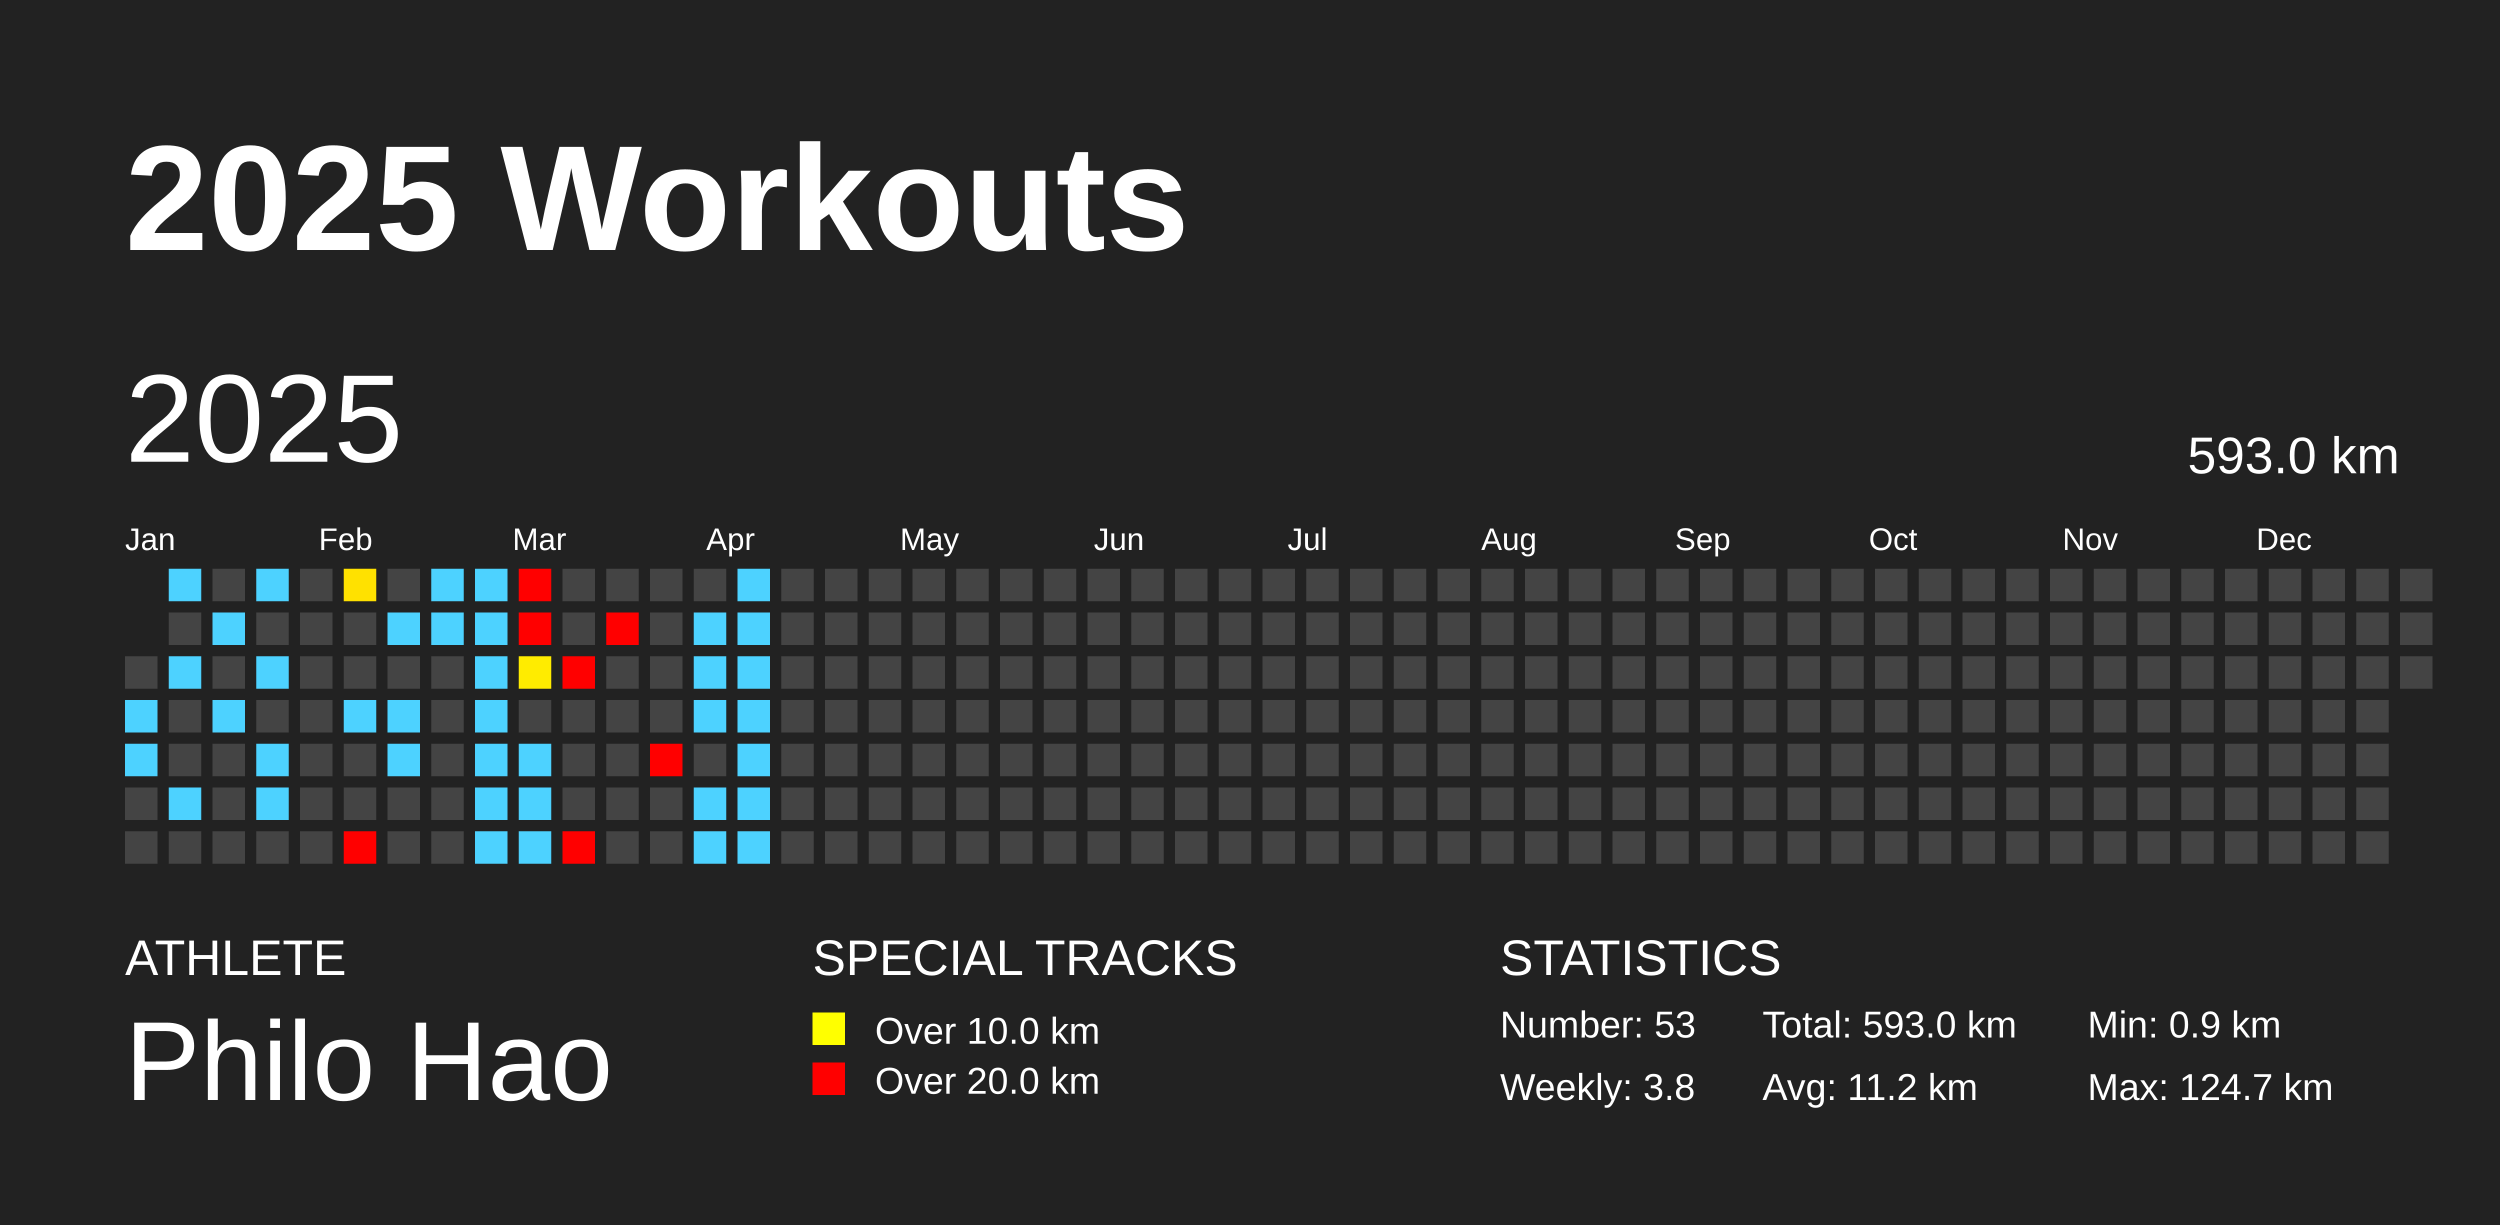
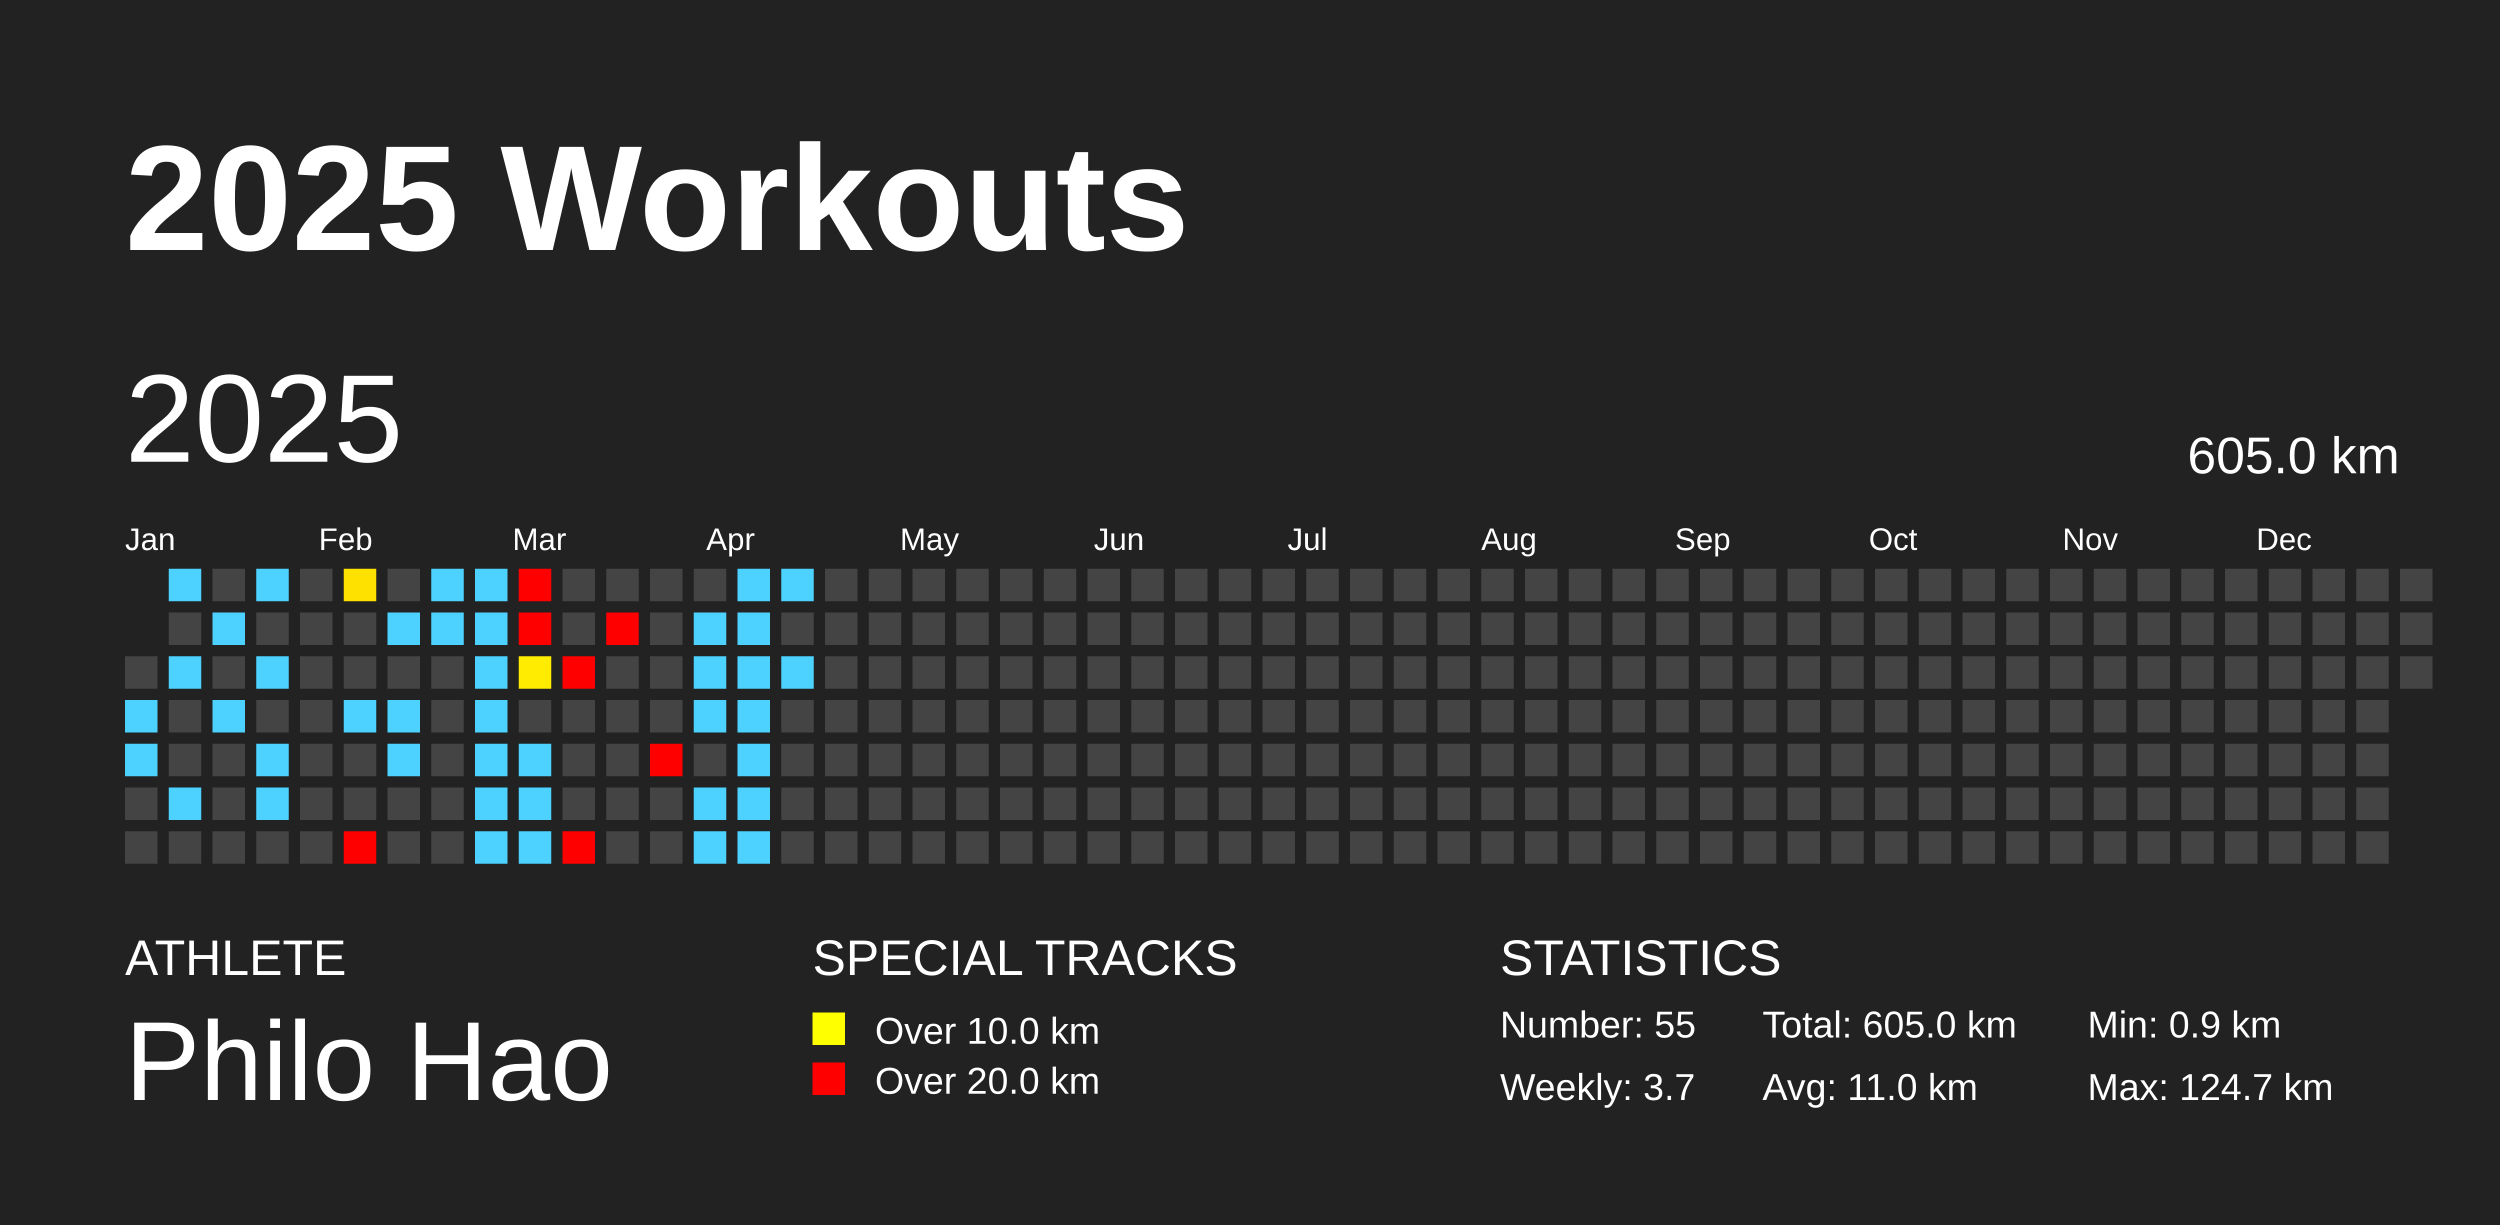
<svg xmlns="http://www.w3.org/2000/svg" baseProfile="full" height="98mm" version="1.1" viewBox="0,0,200,98" width="200mm">
  <defs />
  <rect fill="#222222" height="98" width="200" x="0" y="0" />
  <text fill="#FFFFFF" style="font-size:12px; font-family:Arial; font-weight:bold;" x="10" y="20">2025 Workouts</text>
  <text fill="#FFFFFF" style="font-size:4px; font-family:Arial" x="10" y="78">ATHLETE</text>
  <text fill="#FFFFFF" style="font-size:9px; font-family:Arial" x="10" y="88">Philo Hao</text>
  <text fill="#FFFFFF" style="font-size:4px; font-family:Arial" x="65" y="78">SPECIAL TRACKS</text>
  <rect fill="yellow" height="2.6" width="2.6" x="65" y="81" />
  <text fill="#FFFFFF" style="font-size:3px; font-family:Arial" x="70" y="83.5">Over 10.0 km</text>
  <rect fill="red" height="2.6" width="2.6" x="65" y="85" />
  <text fill="#FFFFFF" style="font-size:3px; font-family:Arial" x="70" y="87.5">Over 20.0 km</text>
  <text fill="#FFFFFF" style="font-size:4px; font-family:Arial" x="120" y="78">STATISTICS</text>
-   <text fill="#FFFFFF" style="font-size:3px; font-family:Arial" x="120" y="83">Number: 53</text>
-   <text fill="#FFFFFF" style="font-size:3px; font-family:Arial" x="120" y="88">Weekly: 3.8</text>
-   <text fill="#FFFFFF" style="font-size:3px; font-family:Arial" x="141" y="83">Total: 593.0 km</text>
-   <text fill="#FFFFFF" style="font-size:3px; font-family:Arial" x="141" y="88">Avg: 11.2 km</text>
+   <text fill="#FFFFFF" style="font-size:3px; font-family:Arial" x="120" y="83">Number: 55</text>
+   <text fill="#FFFFFF" style="font-size:3px; font-family:Arial" x="120" y="88">Weekly: 3.7</text>
+   <text fill="#FFFFFF" style="font-size:3px; font-family:Arial" x="141" y="83">Total: 605.0 km</text>
+   <text fill="#FFFFFF" style="font-size:3px; font-family:Arial" x="141" y="88">Avg: 11.0 km</text>
  <text fill="#FFFFFF" style="font-size:3px; font-family:Arial" x="167" y="83">Min: 0.9 km</text>
  <text fill="#FFFFFF" style="font-size:3px; font-family:Arial" x="167" y="88">Max: 124.7 km</text>
  <text dominant-baseline="hanging" fill="#FFFFFF" style="font-size:10.0px; font-family:Arial;" x="10" y="30">2025</text>
-   <text dominant-baseline="hanging" fill="#FFFFFF" style="font-size:4.125px; font-family:Arial;" x="175" y="35">593.0 km</text>
+   <text dominant-baseline="hanging" fill="#FFFFFF" style="font-size:4.125px; font-family:Arial;" x="175" y="35">605.0 km</text>
  <text fill="#FFFFFF" style="font-size:2.5px; font-family:Arial" x="10.0" y="44">Jan</text>
  <text fill="#FFFFFF" style="font-size:2.5px; font-family:Arial" x="25.5" y="44">Feb</text>
  <text fill="#FFFFFF" style="font-size:2.5px; font-family:Arial" x="41.0" y="44">Mar</text>
  <text fill="#FFFFFF" style="font-size:2.5px; font-family:Arial" x="56.5" y="44">Apr</text>
  <text fill="#FFFFFF" style="font-size:2.5px; font-family:Arial" x="72.0" y="44">May</text>
  <text fill="#FFFFFF" style="font-size:2.5px; font-family:Arial" x="87.5" y="44">Jun</text>
  <text fill="#FFFFFF" style="font-size:2.5px; font-family:Arial" x="103.0" y="44">Jul</text>
  <text fill="#FFFFFF" style="font-size:2.5px; font-family:Arial" x="118.5" y="44">Aug</text>
  <text fill="#FFFFFF" style="font-size:2.5px; font-family:Arial" x="134.0" y="44">Sep</text>
  <text fill="#FFFFFF" style="font-size:2.5px; font-family:Arial" x="149.5" y="44">Oct</text>
  <text fill="#FFFFFF" style="font-size:2.5px; font-family:Arial" x="165.0" y="44">Nov</text>
  <text fill="#FFFFFF" style="font-size:2.5px; font-family:Arial" x="180.5" y="44">Dec</text>
  <rect fill="#444444" height="2.6" width="2.6" x="10.0" y="52.5" />
  <rect fill="#4dd2ff" height="2.6" width="2.6" x="10.0" y="56.0" />
  <rect fill="#4dd2ff" height="2.6" width="2.6" x="10.0" y="59.5" />
  <rect fill="#444444" height="2.6" width="2.6" x="10.0" y="63.0" />
  <rect fill="#444444" height="2.6" width="2.6" x="10.0" y="66.5" />
  <rect fill="#4dd2ff" height="2.6" width="2.6" x="13.5" y="45.5" />
  <rect fill="#444444" height="2.6" width="2.6" x="13.5" y="49.0" />
  <rect fill="#4dd2ff" height="2.6" width="2.6" x="13.5" y="52.5" />
  <rect fill="#444444" height="2.6" width="2.6" x="13.5" y="56.0" />
  <rect fill="#444444" height="2.6" width="2.6" x="13.5" y="59.5" />
  <rect fill="#4dd2ff" height="2.6" width="2.6" x="13.5" y="63.0" />
  <rect fill="#444444" height="2.6" width="2.6" x="13.5" y="66.5" />
  <rect fill="#444444" height="2.6" width="2.6" x="17.0" y="45.5" />
  <rect fill="#4dd2ff" height="2.6" width="2.6" x="17.0" y="49.0" />
  <rect fill="#444444" height="2.6" width="2.6" x="17.0" y="52.5" />
  <rect fill="#4dd2ff" height="2.6" width="2.6" x="17.0" y="56.0" />
  <rect fill="#444444" height="2.6" width="2.6" x="17.0" y="59.5" />
  <rect fill="#444444" height="2.6" width="2.6" x="17.0" y="63.0" />
  <rect fill="#444444" height="2.6" width="2.6" x="17.0" y="66.5" />
  <rect fill="#4dd2ff" height="2.6" width="2.6" x="20.5" y="45.5" />
  <rect fill="#444444" height="2.6" width="2.6" x="20.5" y="49.0" />
  <rect fill="#4dd2ff" height="2.6" width="2.6" x="20.5" y="52.5" />
  <rect fill="#444444" height="2.6" width="2.6" x="20.5" y="56.0" />
  <rect fill="#4dd2ff" height="2.6" width="2.6" x="20.5" y="59.5" />
  <rect fill="#4dd2ff" height="2.6" width="2.6" x="20.5" y="63.0" />
  <rect fill="#444444" height="2.6" width="2.6" x="20.5" y="66.5" />
  <rect fill="#444444" height="2.6" width="2.6" x="24.0" y="45.5" />
  <rect fill="#444444" height="2.6" width="2.6" x="24.0" y="49.0" />
  <rect fill="#444444" height="2.6" width="2.6" x="24.0" y="52.5" />
  <rect fill="#444444" height="2.6" width="2.6" x="24.0" y="56.0" />
  <rect fill="#444444" height="2.6" width="2.6" x="24.0" y="59.5" />
  <rect fill="#444444" height="2.6" width="2.6" x="24.0" y="63.0" />
  <rect fill="#444444" height="2.6" width="2.6" x="24.0" y="66.5" />
  <rect fill="#ffe100" height="2.6" width="2.6" x="27.5" y="45.5" />
  <rect fill="#444444" height="2.6" width="2.6" x="27.5" y="49.0" />
  <rect fill="#444444" height="2.6" width="2.6" x="27.5" y="52.5" />
  <rect fill="#4dd2ff" height="2.6" width="2.6" x="27.5" y="56.0" />
  <rect fill="#444444" height="2.6" width="2.6" x="27.5" y="59.5" />
  <rect fill="#444444" height="2.6" width="2.6" x="27.5" y="63.0" />
  <rect fill="red" height="2.6" width="2.6" x="27.5" y="66.5" />
  <rect fill="#444444" height="2.6" width="2.6" x="31.0" y="45.5" />
  <rect fill="#4dd2ff" height="2.6" width="2.6" x="31.0" y="49.0" />
  <rect fill="#444444" height="2.6" width="2.6" x="31.0" y="52.5" />
  <rect fill="#4dd2ff" height="2.6" width="2.6" x="31.0" y="56.0" />
  <rect fill="#4dd2ff" height="2.6" width="2.6" x="31.0" y="59.5" />
  <rect fill="#444444" height="2.6" width="2.6" x="31.0" y="63.0" />
  <rect fill="#444444" height="2.6" width="2.6" x="31.0" y="66.5" />
  <rect fill="#4dd2ff" height="2.6" width="2.6" x="34.5" y="45.5" />
  <rect fill="#4dd2ff" height="2.6" width="2.6" x="34.5" y="49.0" />
  <rect fill="#444444" height="2.6" width="2.6" x="34.5" y="52.5" />
  <rect fill="#444444" height="2.6" width="2.6" x="34.5" y="56.0" />
  <rect fill="#444444" height="2.6" width="2.6" x="34.5" y="59.5" />
  <rect fill="#444444" height="2.6" width="2.6" x="34.5" y="63.0" />
  <rect fill="#444444" height="2.6" width="2.6" x="34.5" y="66.5" />
  <rect fill="#4dd2ff" height="2.6" width="2.6" x="38.0" y="45.5" />
  <rect fill="#4dd2ff" height="2.6" width="2.6" x="38.0" y="49.0" />
  <rect fill="#4dd2ff" height="2.6" width="2.6" x="38.0" y="52.5" />
  <rect fill="#4dd2ff" height="2.6" width="2.6" x="38.0" y="56.0" />
  <rect fill="#4dd2ff" height="2.6" width="2.6" x="38.0" y="59.5" />
  <rect fill="#4dd2ff" height="2.6" width="2.6" x="38.0" y="63.0" />
  <rect fill="#4dd2ff" height="2.6" width="2.6" x="38.0" y="66.5" />
  <rect fill="red" height="2.6" width="2.6" x="41.5" y="45.5" />
  <rect fill="red" height="2.6" width="2.6" x="41.5" y="49.0" />
  <rect fill="#ffec00" height="2.6" width="2.6" x="41.5" y="52.5" />
  <rect fill="#444444" height="2.6" width="2.6" x="41.5" y="56.0" />
  <rect fill="#4dd2ff" height="2.6" width="2.6" x="41.5" y="59.5" />
  <rect fill="#4dd2ff" height="2.6" width="2.6" x="41.5" y="63.0" />
  <rect fill="#4dd2ff" height="2.6" width="2.6" x="41.5" y="66.5" />
  <rect fill="#444444" height="2.6" width="2.6" x="45.0" y="45.5" />
  <rect fill="#444444" height="2.6" width="2.6" x="45.0" y="49.0" />
  <rect fill="red" height="2.6" width="2.6" x="45.0" y="52.5" />
  <rect fill="#444444" height="2.6" width="2.6" x="45.0" y="56.0" />
  <rect fill="#444444" height="2.6" width="2.6" x="45.0" y="59.5" />
  <rect fill="#444444" height="2.6" width="2.6" x="45.0" y="63.0" />
  <rect fill="red" height="2.6" width="2.6" x="45.0" y="66.5" />
  <rect fill="#444444" height="2.6" width="2.6" x="48.5" y="45.5" />
  <rect fill="red" height="2.6" width="2.6" x="48.5" y="49.0" />
  <rect fill="#444444" height="2.6" width="2.6" x="48.5" y="52.5" />
  <rect fill="#444444" height="2.6" width="2.6" x="48.5" y="56.0" />
  <rect fill="#444444" height="2.6" width="2.6" x="48.5" y="59.5" />
  <rect fill="#444444" height="2.6" width="2.6" x="48.5" y="63.0" />
  <rect fill="#444444" height="2.6" width="2.6" x="48.5" y="66.5" />
  <rect fill="#444444" height="2.6" width="2.6" x="52.0" y="45.5" />
  <rect fill="#444444" height="2.6" width="2.6" x="52.0" y="49.0" />
  <rect fill="#444444" height="2.6" width="2.6" x="52.0" y="52.5" />
  <rect fill="#444444" height="2.6" width="2.6" x="52.0" y="56.0" />
  <rect fill="red" height="2.6" width="2.6" x="52.0" y="59.5" />
  <rect fill="#444444" height="2.6" width="2.6" x="52.0" y="63.0" />
  <rect fill="#444444" height="2.6" width="2.6" x="52.0" y="66.5" />
  <rect fill="#444444" height="2.6" width="2.6" x="55.5" y="45.5" />
  <rect fill="#4dd2ff" height="2.6" width="2.6" x="55.5" y="49.0" />
  <rect fill="#4dd2ff" height="2.6" width="2.6" x="55.5" y="52.5" />
  <rect fill="#4dd2ff" height="2.6" width="2.6" x="55.5" y="56.0" />
  <rect fill="#444444" height="2.6" width="2.6" x="55.5" y="59.5" />
  <rect fill="#4dd2ff" height="2.6" width="2.6" x="55.5" y="63.0" />
  <rect fill="#4dd2ff" height="2.6" width="2.6" x="55.5" y="66.5" />
  <rect fill="#4dd2ff" height="2.6" width="2.6" x="59.0" y="45.5" />
  <rect fill="#4dd2ff" height="2.6" width="2.6" x="59.0" y="49.0" />
  <rect fill="#4dd2ff" height="2.6" width="2.6" x="59.0" y="52.5" />
  <rect fill="#4dd2ff" height="2.6" width="2.6" x="59.0" y="56.0" />
  <rect fill="#4dd2ff" height="2.6" width="2.6" x="59.0" y="59.5" />
  <rect fill="#4dd2ff" height="2.6" width="2.6" x="59.0" y="63.0" />
  <rect fill="#4dd2ff" height="2.6" width="2.6" x="59.0" y="66.5" />
-   <rect fill="#444444" height="2.6" width="2.6" x="62.5" y="45.5" />
+   <rect fill="#4dd2ff" height="2.6" width="2.6" x="62.5" y="45.5" />
  <rect fill="#444444" height="2.6" width="2.6" x="62.5" y="49.0" />
-   <rect fill="#444444" height="2.6" width="2.6" x="62.5" y="52.5" />
+   <rect fill="#4dd2ff" height="2.6" width="2.6" x="62.5" y="52.5" />
  <rect fill="#444444" height="2.6" width="2.6" x="62.5" y="56.0" />
  <rect fill="#444444" height="2.6" width="2.6" x="62.5" y="59.5" />
  <rect fill="#444444" height="2.6" width="2.6" x="62.5" y="63.0" />
  <rect fill="#444444" height="2.6" width="2.6" x="62.5" y="66.5" />
  <rect fill="#444444" height="2.6" width="2.6" x="66.0" y="45.5" />
  <rect fill="#444444" height="2.6" width="2.6" x="66.0" y="49.0" />
  <rect fill="#444444" height="2.6" width="2.6" x="66.0" y="52.5" />
  <rect fill="#444444" height="2.6" width="2.6" x="66.0" y="56.0" />
  <rect fill="#444444" height="2.6" width="2.6" x="66.0" y="59.5" />
  <rect fill="#444444" height="2.6" width="2.6" x="66.0" y="63.0" />
  <rect fill="#444444" height="2.6" width="2.6" x="66.0" y="66.5" />
  <rect fill="#444444" height="2.6" width="2.6" x="69.5" y="45.5" />
  <rect fill="#444444" height="2.6" width="2.6" x="69.5" y="49.0" />
  <rect fill="#444444" height="2.6" width="2.6" x="69.5" y="52.5" />
  <rect fill="#444444" height="2.6" width="2.6" x="69.5" y="56.0" />
  <rect fill="#444444" height="2.6" width="2.6" x="69.5" y="59.5" />
  <rect fill="#444444" height="2.6" width="2.6" x="69.5" y="63.0" />
  <rect fill="#444444" height="2.6" width="2.6" x="69.5" y="66.5" />
  <rect fill="#444444" height="2.6" width="2.6" x="73.0" y="45.5" />
  <rect fill="#444444" height="2.6" width="2.6" x="73.0" y="49.0" />
  <rect fill="#444444" height="2.6" width="2.6" x="73.0" y="52.5" />
  <rect fill="#444444" height="2.6" width="2.6" x="73.0" y="56.0" />
  <rect fill="#444444" height="2.6" width="2.6" x="73.0" y="59.5" />
  <rect fill="#444444" height="2.6" width="2.6" x="73.0" y="63.0" />
  <rect fill="#444444" height="2.6" width="2.6" x="73.0" y="66.5" />
  <rect fill="#444444" height="2.6" width="2.6" x="76.5" y="45.5" />
  <rect fill="#444444" height="2.6" width="2.6" x="76.5" y="49.0" />
  <rect fill="#444444" height="2.6" width="2.6" x="76.5" y="52.5" />
  <rect fill="#444444" height="2.6" width="2.6" x="76.5" y="56.0" />
  <rect fill="#444444" height="2.6" width="2.6" x="76.5" y="59.5" />
  <rect fill="#444444" height="2.6" width="2.6" x="76.5" y="63.0" />
  <rect fill="#444444" height="2.6" width="2.6" x="76.5" y="66.5" />
  <rect fill="#444444" height="2.6" width="2.6" x="80.0" y="45.5" />
  <rect fill="#444444" height="2.6" width="2.6" x="80.0" y="49.0" />
  <rect fill="#444444" height="2.6" width="2.6" x="80.0" y="52.5" />
  <rect fill="#444444" height="2.6" width="2.6" x="80.0" y="56.0" />
  <rect fill="#444444" height="2.6" width="2.6" x="80.0" y="59.5" />
  <rect fill="#444444" height="2.6" width="2.6" x="80.0" y="63.0" />
  <rect fill="#444444" height="2.6" width="2.6" x="80.0" y="66.5" />
  <rect fill="#444444" height="2.6" width="2.6" x="83.5" y="45.5" />
  <rect fill="#444444" height="2.6" width="2.6" x="83.5" y="49.0" />
  <rect fill="#444444" height="2.6" width="2.6" x="83.5" y="52.5" />
  <rect fill="#444444" height="2.6" width="2.6" x="83.5" y="56.0" />
  <rect fill="#444444" height="2.6" width="2.6" x="83.5" y="59.5" />
  <rect fill="#444444" height="2.6" width="2.6" x="83.5" y="63.0" />
  <rect fill="#444444" height="2.6" width="2.6" x="83.5" y="66.5" />
  <rect fill="#444444" height="2.6" width="2.6" x="87.0" y="45.5" />
  <rect fill="#444444" height="2.6" width="2.6" x="87.0" y="49.0" />
  <rect fill="#444444" height="2.6" width="2.6" x="87.0" y="52.5" />
  <rect fill="#444444" height="2.6" width="2.6" x="87.0" y="56.0" />
  <rect fill="#444444" height="2.6" width="2.6" x="87.0" y="59.5" />
  <rect fill="#444444" height="2.6" width="2.6" x="87.0" y="63.0" />
  <rect fill="#444444" height="2.6" width="2.6" x="87.0" y="66.5" />
  <rect fill="#444444" height="2.6" width="2.6" x="90.5" y="45.5" />
  <rect fill="#444444" height="2.6" width="2.6" x="90.5" y="49.0" />
  <rect fill="#444444" height="2.6" width="2.6" x="90.5" y="52.5" />
  <rect fill="#444444" height="2.6" width="2.6" x="90.5" y="56.0" />
  <rect fill="#444444" height="2.6" width="2.6" x="90.5" y="59.5" />
  <rect fill="#444444" height="2.6" width="2.6" x="90.5" y="63.0" />
  <rect fill="#444444" height="2.6" width="2.6" x="90.5" y="66.5" />
  <rect fill="#444444" height="2.6" width="2.6" x="94.0" y="45.5" />
  <rect fill="#444444" height="2.6" width="2.6" x="94.0" y="49.0" />
  <rect fill="#444444" height="2.6" width="2.6" x="94.0" y="52.5" />
  <rect fill="#444444" height="2.6" width="2.6" x="94.0" y="56.0" />
  <rect fill="#444444" height="2.6" width="2.6" x="94.0" y="59.5" />
  <rect fill="#444444" height="2.6" width="2.6" x="94.0" y="63.0" />
  <rect fill="#444444" height="2.6" width="2.6" x="94.0" y="66.5" />
  <rect fill="#444444" height="2.6" width="2.6" x="97.5" y="45.5" />
  <rect fill="#444444" height="2.6" width="2.6" x="97.5" y="49.0" />
  <rect fill="#444444" height="2.6" width="2.6" x="97.5" y="52.5" />
  <rect fill="#444444" height="2.6" width="2.6" x="97.5" y="56.0" />
  <rect fill="#444444" height="2.6" width="2.6" x="97.5" y="59.5" />
  <rect fill="#444444" height="2.6" width="2.6" x="97.5" y="63.0" />
  <rect fill="#444444" height="2.6" width="2.6" x="97.5" y="66.5" />
  <rect fill="#444444" height="2.6" width="2.6" x="101.0" y="45.5" />
  <rect fill="#444444" height="2.6" width="2.6" x="101.0" y="49.0" />
  <rect fill="#444444" height="2.6" width="2.6" x="101.0" y="52.5" />
  <rect fill="#444444" height="2.6" width="2.6" x="101.0" y="56.0" />
  <rect fill="#444444" height="2.6" width="2.6" x="101.0" y="59.5" />
  <rect fill="#444444" height="2.6" width="2.6" x="101.0" y="63.0" />
  <rect fill="#444444" height="2.6" width="2.6" x="101.0" y="66.5" />
  <rect fill="#444444" height="2.6" width="2.6" x="104.5" y="45.5" />
  <rect fill="#444444" height="2.6" width="2.6" x="104.5" y="49.0" />
  <rect fill="#444444" height="2.6" width="2.6" x="104.5" y="52.5" />
  <rect fill="#444444" height="2.6" width="2.6" x="104.5" y="56.0" />
  <rect fill="#444444" height="2.6" width="2.6" x="104.5" y="59.5" />
  <rect fill="#444444" height="2.6" width="2.6" x="104.5" y="63.0" />
  <rect fill="#444444" height="2.6" width="2.6" x="104.5" y="66.5" />
  <rect fill="#444444" height="2.6" width="2.6" x="108.0" y="45.5" />
  <rect fill="#444444" height="2.6" width="2.6" x="108.0" y="49.0" />
  <rect fill="#444444" height="2.6" width="2.6" x="108.0" y="52.5" />
  <rect fill="#444444" height="2.6" width="2.6" x="108.0" y="56.0" />
  <rect fill="#444444" height="2.6" width="2.6" x="108.0" y="59.5" />
  <rect fill="#444444" height="2.6" width="2.6" x="108.0" y="63.0" />
  <rect fill="#444444" height="2.6" width="2.6" x="108.0" y="66.5" />
  <rect fill="#444444" height="2.6" width="2.6" x="111.5" y="45.5" />
  <rect fill="#444444" height="2.6" width="2.6" x="111.5" y="49.0" />
  <rect fill="#444444" height="2.6" width="2.6" x="111.5" y="52.5" />
  <rect fill="#444444" height="2.6" width="2.6" x="111.5" y="56.0" />
  <rect fill="#444444" height="2.6" width="2.6" x="111.5" y="59.5" />
  <rect fill="#444444" height="2.6" width="2.6" x="111.5" y="63.0" />
  <rect fill="#444444" height="2.6" width="2.6" x="111.5" y="66.5" />
  <rect fill="#444444" height="2.6" width="2.6" x="115.0" y="45.5" />
  <rect fill="#444444" height="2.6" width="2.6" x="115.0" y="49.0" />
  <rect fill="#444444" height="2.6" width="2.6" x="115.0" y="52.5" />
  <rect fill="#444444" height="2.6" width="2.6" x="115.0" y="56.0" />
  <rect fill="#444444" height="2.6" width="2.6" x="115.0" y="59.5" />
  <rect fill="#444444" height="2.6" width="2.6" x="115.0" y="63.0" />
  <rect fill="#444444" height="2.6" width="2.6" x="115.0" y="66.5" />
  <rect fill="#444444" height="2.6" width="2.6" x="118.5" y="45.5" />
  <rect fill="#444444" height="2.6" width="2.6" x="118.5" y="49.0" />
  <rect fill="#444444" height="2.6" width="2.6" x="118.5" y="52.5" />
  <rect fill="#444444" height="2.6" width="2.6" x="118.5" y="56.0" />
  <rect fill="#444444" height="2.6" width="2.6" x="118.5" y="59.5" />
  <rect fill="#444444" height="2.6" width="2.6" x="118.5" y="63.0" />
  <rect fill="#444444" height="2.6" width="2.6" x="118.5" y="66.5" />
  <rect fill="#444444" height="2.6" width="2.6" x="122.0" y="45.5" />
  <rect fill="#444444" height="2.6" width="2.6" x="122.0" y="49.0" />
  <rect fill="#444444" height="2.6" width="2.6" x="122.0" y="52.5" />
  <rect fill="#444444" height="2.6" width="2.6" x="122.0" y="56.0" />
  <rect fill="#444444" height="2.6" width="2.6" x="122.0" y="59.5" />
  <rect fill="#444444" height="2.6" width="2.6" x="122.0" y="63.0" />
  <rect fill="#444444" height="2.6" width="2.6" x="122.0" y="66.5" />
  <rect fill="#444444" height="2.6" width="2.6" x="125.5" y="45.5" />
  <rect fill="#444444" height="2.6" width="2.6" x="125.5" y="49.0" />
  <rect fill="#444444" height="2.6" width="2.6" x="125.5" y="52.5" />
  <rect fill="#444444" height="2.6" width="2.6" x="125.5" y="56.0" />
  <rect fill="#444444" height="2.6" width="2.6" x="125.5" y="59.5" />
  <rect fill="#444444" height="2.6" width="2.6" x="125.5" y="63.0" />
  <rect fill="#444444" height="2.6" width="2.6" x="125.5" y="66.5" />
  <rect fill="#444444" height="2.6" width="2.6" x="129.0" y="45.5" />
  <rect fill="#444444" height="2.6" width="2.6" x="129.0" y="49.0" />
  <rect fill="#444444" height="2.6" width="2.6" x="129.0" y="52.5" />
  <rect fill="#444444" height="2.6" width="2.6" x="129.0" y="56.0" />
  <rect fill="#444444" height="2.6" width="2.6" x="129.0" y="59.5" />
  <rect fill="#444444" height="2.6" width="2.6" x="129.0" y="63.0" />
  <rect fill="#444444" height="2.6" width="2.6" x="129.0" y="66.5" />
  <rect fill="#444444" height="2.6" width="2.6" x="132.5" y="45.5" />
  <rect fill="#444444" height="2.6" width="2.6" x="132.5" y="49.0" />
  <rect fill="#444444" height="2.6" width="2.6" x="132.5" y="52.5" />
  <rect fill="#444444" height="2.6" width="2.6" x="132.5" y="56.0" />
  <rect fill="#444444" height="2.6" width="2.6" x="132.5" y="59.5" />
  <rect fill="#444444" height="2.6" width="2.6" x="132.5" y="63.0" />
  <rect fill="#444444" height="2.6" width="2.6" x="132.5" y="66.5" />
  <rect fill="#444444" height="2.6" width="2.6" x="136.0" y="45.5" />
  <rect fill="#444444" height="2.6" width="2.6" x="136.0" y="49.0" />
  <rect fill="#444444" height="2.6" width="2.6" x="136.0" y="52.5" />
  <rect fill="#444444" height="2.6" width="2.6" x="136.0" y="56.0" />
  <rect fill="#444444" height="2.6" width="2.6" x="136.0" y="59.5" />
  <rect fill="#444444" height="2.6" width="2.6" x="136.0" y="63.0" />
  <rect fill="#444444" height="2.6" width="2.6" x="136.0" y="66.5" />
  <rect fill="#444444" height="2.6" width="2.6" x="139.5" y="45.5" />
  <rect fill="#444444" height="2.6" width="2.6" x="139.5" y="49.0" />
  <rect fill="#444444" height="2.6" width="2.6" x="139.5" y="52.5" />
  <rect fill="#444444" height="2.6" width="2.6" x="139.5" y="56.0" />
  <rect fill="#444444" height="2.6" width="2.6" x="139.5" y="59.5" />
  <rect fill="#444444" height="2.6" width="2.6" x="139.5" y="63.0" />
  <rect fill="#444444" height="2.6" width="2.6" x="139.5" y="66.5" />
  <rect fill="#444444" height="2.6" width="2.6" x="143.0" y="45.5" />
  <rect fill="#444444" height="2.6" width="2.6" x="143.0" y="49.0" />
  <rect fill="#444444" height="2.6" width="2.6" x="143.0" y="52.5" />
  <rect fill="#444444" height="2.6" width="2.6" x="143.0" y="56.0" />
  <rect fill="#444444" height="2.6" width="2.6" x="143.0" y="59.5" />
  <rect fill="#444444" height="2.6" width="2.6" x="143.0" y="63.0" />
  <rect fill="#444444" height="2.6" width="2.6" x="143.0" y="66.5" />
  <rect fill="#444444" height="2.6" width="2.6" x="146.5" y="45.5" />
  <rect fill="#444444" height="2.6" width="2.6" x="146.5" y="49.0" />
  <rect fill="#444444" height="2.6" width="2.6" x="146.5" y="52.5" />
  <rect fill="#444444" height="2.6" width="2.6" x="146.5" y="56.0" />
  <rect fill="#444444" height="2.6" width="2.6" x="146.5" y="59.5" />
  <rect fill="#444444" height="2.6" width="2.6" x="146.5" y="63.0" />
  <rect fill="#444444" height="2.6" width="2.6" x="146.5" y="66.5" />
  <rect fill="#444444" height="2.6" width="2.6" x="150.0" y="45.5" />
  <rect fill="#444444" height="2.6" width="2.6" x="150.0" y="49.0" />
  <rect fill="#444444" height="2.6" width="2.6" x="150.0" y="52.5" />
  <rect fill="#444444" height="2.6" width="2.6" x="150.0" y="56.0" />
  <rect fill="#444444" height="2.6" width="2.6" x="150.0" y="59.5" />
  <rect fill="#444444" height="2.6" width="2.6" x="150.0" y="63.0" />
  <rect fill="#444444" height="2.6" width="2.6" x="150.0" y="66.5" />
  <rect fill="#444444" height="2.6" width="2.6" x="153.5" y="45.5" />
  <rect fill="#444444" height="2.6" width="2.6" x="153.5" y="49.0" />
  <rect fill="#444444" height="2.6" width="2.6" x="153.5" y="52.5" />
  <rect fill="#444444" height="2.6" width="2.6" x="153.5" y="56.0" />
  <rect fill="#444444" height="2.6" width="2.6" x="153.5" y="59.5" />
  <rect fill="#444444" height="2.6" width="2.6" x="153.5" y="63.0" />
  <rect fill="#444444" height="2.6" width="2.6" x="153.5" y="66.5" />
  <rect fill="#444444" height="2.6" width="2.6" x="157.0" y="45.5" />
  <rect fill="#444444" height="2.6" width="2.6" x="157.0" y="49.0" />
  <rect fill="#444444" height="2.6" width="2.6" x="157.0" y="52.5" />
  <rect fill="#444444" height="2.6" width="2.6" x="157.0" y="56.0" />
  <rect fill="#444444" height="2.6" width="2.6" x="157.0" y="59.5" />
  <rect fill="#444444" height="2.6" width="2.6" x="157.0" y="63.0" />
  <rect fill="#444444" height="2.6" width="2.6" x="157.0" y="66.5" />
  <rect fill="#444444" height="2.6" width="2.6" x="160.5" y="45.5" />
  <rect fill="#444444" height="2.6" width="2.6" x="160.5" y="49.0" />
  <rect fill="#444444" height="2.6" width="2.6" x="160.5" y="52.5" />
  <rect fill="#444444" height="2.6" width="2.6" x="160.5" y="56.0" />
  <rect fill="#444444" height="2.6" width="2.6" x="160.5" y="59.5" />
  <rect fill="#444444" height="2.6" width="2.6" x="160.5" y="63.0" />
  <rect fill="#444444" height="2.6" width="2.6" x="160.5" y="66.5" />
  <rect fill="#444444" height="2.6" width="2.6" x="164.0" y="45.5" />
  <rect fill="#444444" height="2.6" width="2.6" x="164.0" y="49.0" />
  <rect fill="#444444" height="2.6" width="2.6" x="164.0" y="52.5" />
  <rect fill="#444444" height="2.6" width="2.6" x="164.0" y="56.0" />
  <rect fill="#444444" height="2.6" width="2.6" x="164.0" y="59.5" />
  <rect fill="#444444" height="2.6" width="2.6" x="164.0" y="63.0" />
  <rect fill="#444444" height="2.6" width="2.6" x="164.0" y="66.5" />
  <rect fill="#444444" height="2.6" width="2.6" x="167.5" y="45.5" />
  <rect fill="#444444" height="2.6" width="2.6" x="167.5" y="49.0" />
  <rect fill="#444444" height="2.6" width="2.6" x="167.5" y="52.5" />
  <rect fill="#444444" height="2.6" width="2.6" x="167.5" y="56.0" />
  <rect fill="#444444" height="2.6" width="2.6" x="167.5" y="59.5" />
  <rect fill="#444444" height="2.6" width="2.6" x="167.5" y="63.0" />
  <rect fill="#444444" height="2.6" width="2.6" x="167.5" y="66.5" />
  <rect fill="#444444" height="2.6" width="2.6" x="171.0" y="45.5" />
  <rect fill="#444444" height="2.6" width="2.6" x="171.0" y="49.0" />
  <rect fill="#444444" height="2.6" width="2.6" x="171.0" y="52.5" />
  <rect fill="#444444" height="2.6" width="2.6" x="171.0" y="56.0" />
  <rect fill="#444444" height="2.6" width="2.6" x="171.0" y="59.5" />
  <rect fill="#444444" height="2.6" width="2.6" x="171.0" y="63.0" />
  <rect fill="#444444" height="2.6" width="2.6" x="171.0" y="66.5" />
  <rect fill="#444444" height="2.6" width="2.6" x="174.5" y="45.5" />
  <rect fill="#444444" height="2.6" width="2.6" x="174.5" y="49.0" />
  <rect fill="#444444" height="2.6" width="2.6" x="174.5" y="52.5" />
  <rect fill="#444444" height="2.6" width="2.6" x="174.5" y="56.0" />
  <rect fill="#444444" height="2.6" width="2.6" x="174.5" y="59.5" />
  <rect fill="#444444" height="2.6" width="2.6" x="174.5" y="63.0" />
  <rect fill="#444444" height="2.6" width="2.6" x="174.5" y="66.5" />
  <rect fill="#444444" height="2.6" width="2.6" x="178.0" y="45.5" />
  <rect fill="#444444" height="2.6" width="2.6" x="178.0" y="49.0" />
  <rect fill="#444444" height="2.6" width="2.6" x="178.0" y="52.5" />
  <rect fill="#444444" height="2.6" width="2.6" x="178.0" y="56.0" />
  <rect fill="#444444" height="2.6" width="2.6" x="178.0" y="59.5" />
  <rect fill="#444444" height="2.6" width="2.6" x="178.0" y="63.0" />
  <rect fill="#444444" height="2.6" width="2.6" x="178.0" y="66.5" />
  <rect fill="#444444" height="2.6" width="2.6" x="181.5" y="45.5" />
  <rect fill="#444444" height="2.6" width="2.6" x="181.5" y="49.0" />
  <rect fill="#444444" height="2.6" width="2.6" x="181.5" y="52.5" />
  <rect fill="#444444" height="2.6" width="2.6" x="181.5" y="56.0" />
  <rect fill="#444444" height="2.6" width="2.6" x="181.5" y="59.5" />
  <rect fill="#444444" height="2.6" width="2.6" x="181.5" y="63.0" />
  <rect fill="#444444" height="2.6" width="2.6" x="181.5" y="66.5" />
  <rect fill="#444444" height="2.6" width="2.6" x="185.0" y="45.5" />
  <rect fill="#444444" height="2.6" width="2.6" x="185.0" y="49.0" />
  <rect fill="#444444" height="2.6" width="2.6" x="185.0" y="52.5" />
  <rect fill="#444444" height="2.6" width="2.6" x="185.0" y="56.0" />
  <rect fill="#444444" height="2.6" width="2.6" x="185.0" y="59.5" />
  <rect fill="#444444" height="2.6" width="2.6" x="185.0" y="63.0" />
  <rect fill="#444444" height="2.6" width="2.6" x="185.0" y="66.5" />
  <rect fill="#444444" height="2.6" width="2.6" x="188.5" y="45.5" />
  <rect fill="#444444" height="2.6" width="2.6" x="188.5" y="49.0" />
  <rect fill="#444444" height="2.6" width="2.6" x="188.5" y="52.5" />
  <rect fill="#444444" height="2.6" width="2.6" x="188.5" y="56.0" />
  <rect fill="#444444" height="2.6" width="2.6" x="188.5" y="59.5" />
  <rect fill="#444444" height="2.6" width="2.6" x="188.5" y="63.0" />
  <rect fill="#444444" height="2.6" width="2.6" x="188.5" y="66.5" />
  <rect fill="#444444" height="2.6" width="2.6" x="192.0" y="45.5" />
  <rect fill="#444444" height="2.6" width="2.6" x="192.0" y="49.0" />
  <rect fill="#444444" height="2.6" width="2.6" x="192.0" y="52.5" />
</svg>
